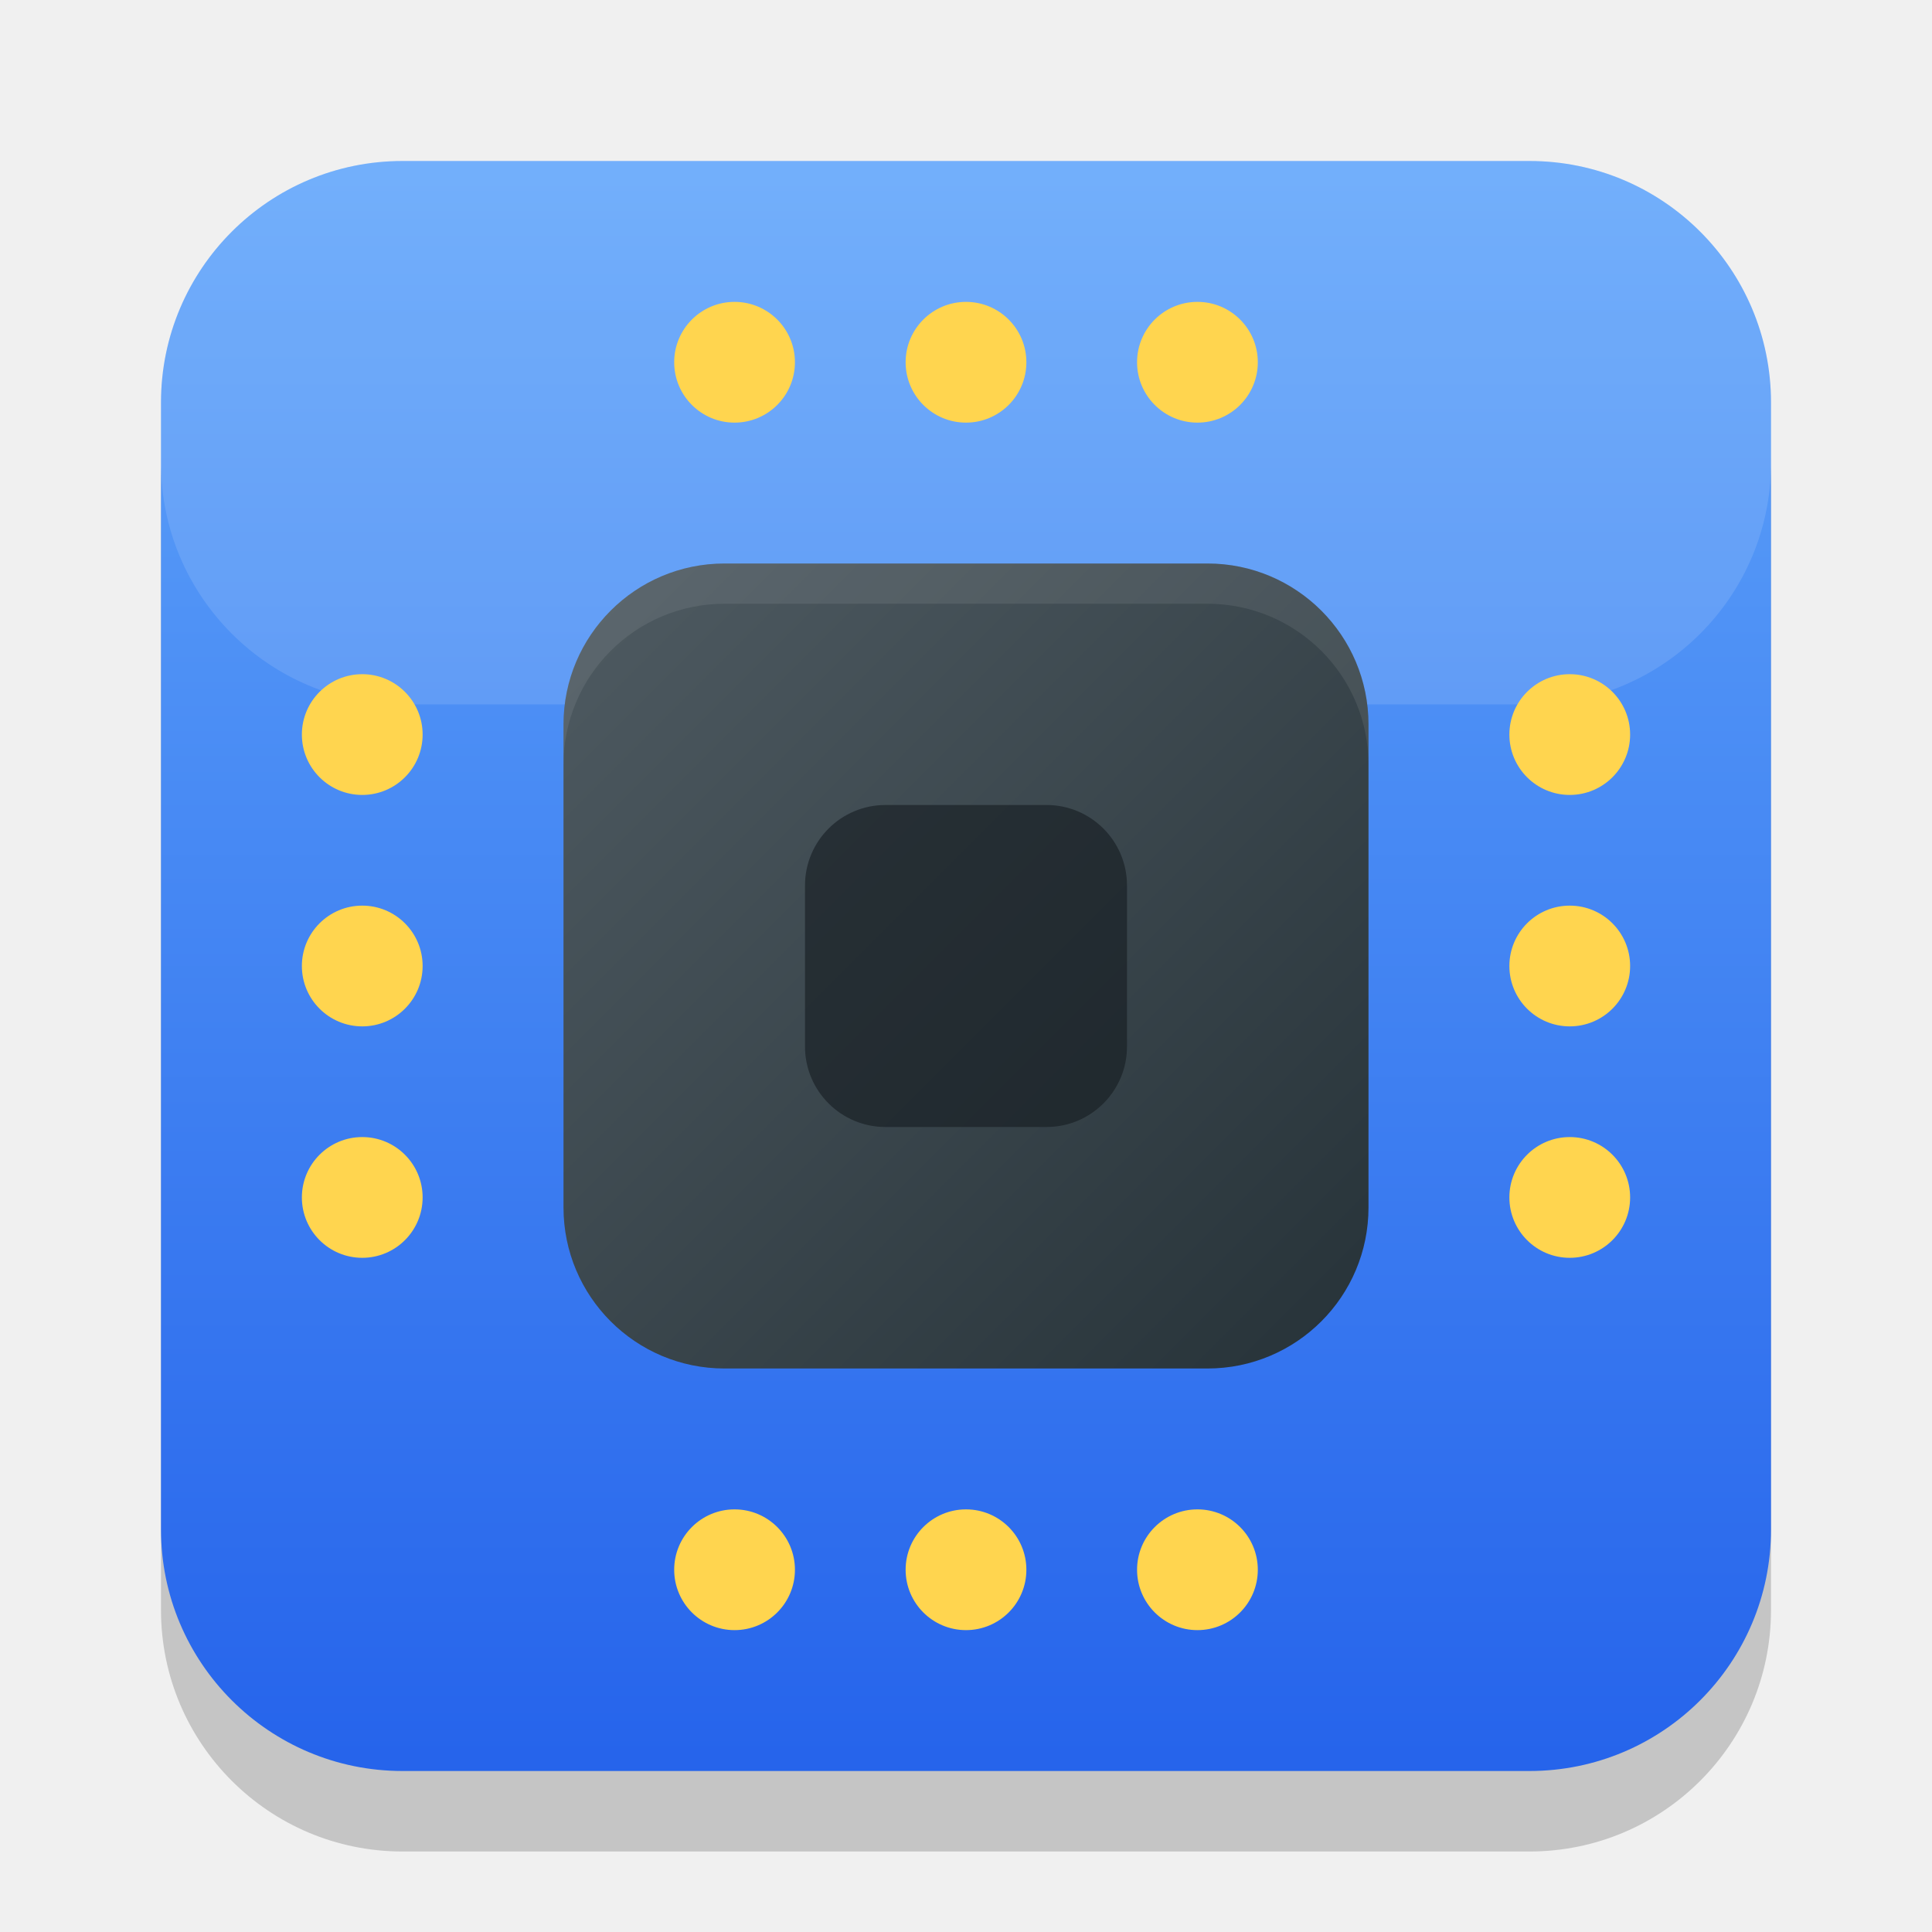
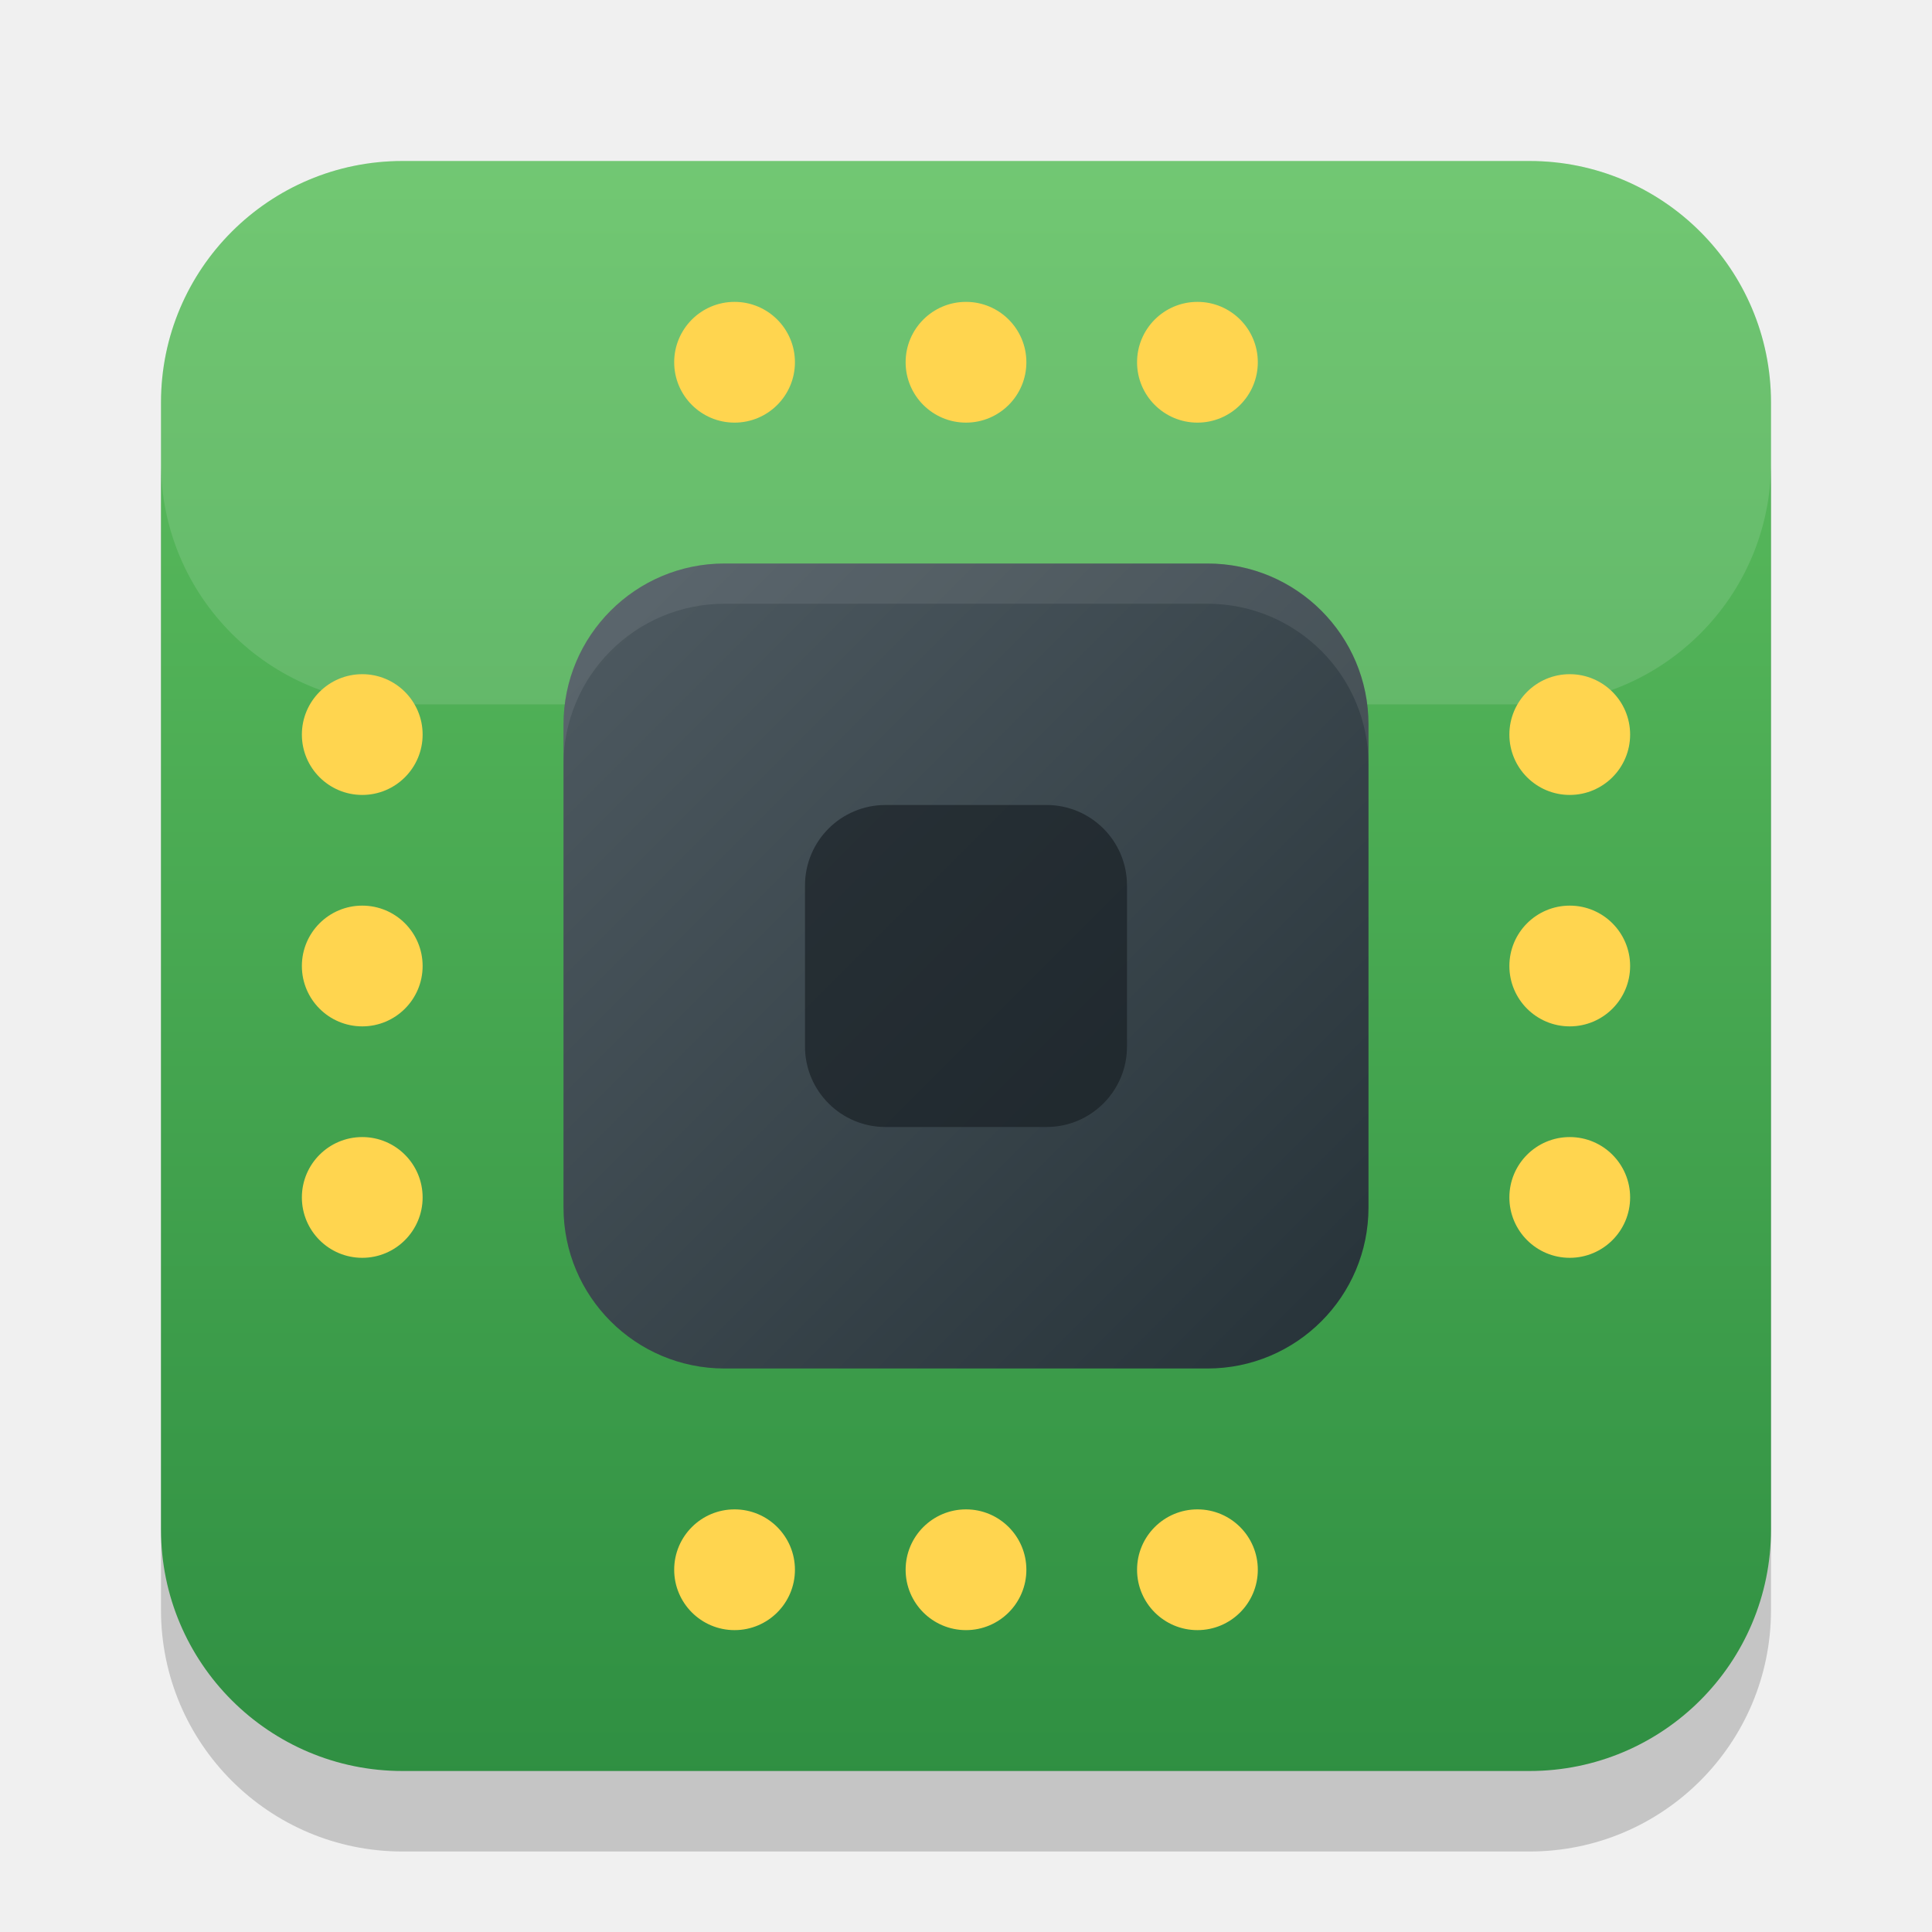
<svg xmlns="http://www.w3.org/2000/svg" width="48" height="48" viewBox="0 0 48 48">
  <defs>
    <linearGradient id="bodyGrad" x1="0" y1="0" x2="0" y2="1">
-       <stop offset="0" stop-color="#60a5fa" />
-       <stop offset="1" stop-color="#2563eb" />
+       <stop offset="0" stop-color="#5fc060" />
+       <stop offset="1" stop-color="#2f8f42" />
    </linearGradient>
    <linearGradient id="dieGrad" x1="0" y1="0" x2="1" y2="1">
      <stop offset="0" stop-color="#4f5b62" />
      <stop offset="1" stop-color="#263238" />
    </linearGradient>
  </defs>
  <rect x="4" y="6" width="40" height="40" rx="6" fill="#000" opacity=".18" />
  <rect x="4" y="4" width="40" height="40" rx="6" fill="url(#bodyGrad)" />
  <path d="M10 4h28a6 6 0 0 1 6 6v1.5a6 6 0 0 1-6 6H10a6 6 0 0 1-6-6V10a6 6 0 0 1 6-6z" fill="#fff" opacity=".12" />
  <rect x="14" y="14" width="20" height="20" rx="4" fill="url(#dieGrad)" />
  <path d="M18 14h12a4 4 0 0 1 4 4v1a4 4 0 0 0-4-4H18a4 4 0 0 0-4 4v-1a4 4 0 0 1 4-4z" fill="#fff" opacity=".08" />
  <rect x="20" y="20" width="8" height="8" rx="2" fill="#141a1f" opacity=".6" />
  <g fill="#ffd54f">
    <circle cx="18.25" cy="9" r="1.5" />
    <circle cx="24" cy="9" r="1.5" />
    <circle cx="29.75" cy="9" r="1.5" />
    <circle cx="18.25" cy="39" r="1.5" />
    <circle cx="24" cy="39" r="1.5" />
    <circle cx="29.75" cy="39" r="1.5" />
    <circle cx="9" cy="18.25" r="1.5" />
    <circle cx="9" cy="24" r="1.5" />
    <circle cx="9" cy="29.75" r="1.5" />
    <circle cx="39" cy="18.25" r="1.5" />
    <circle cx="39" cy="24" r="1.5" />
    <circle cx="39" cy="29.75" r="1.5" />
  </g>
</svg>
